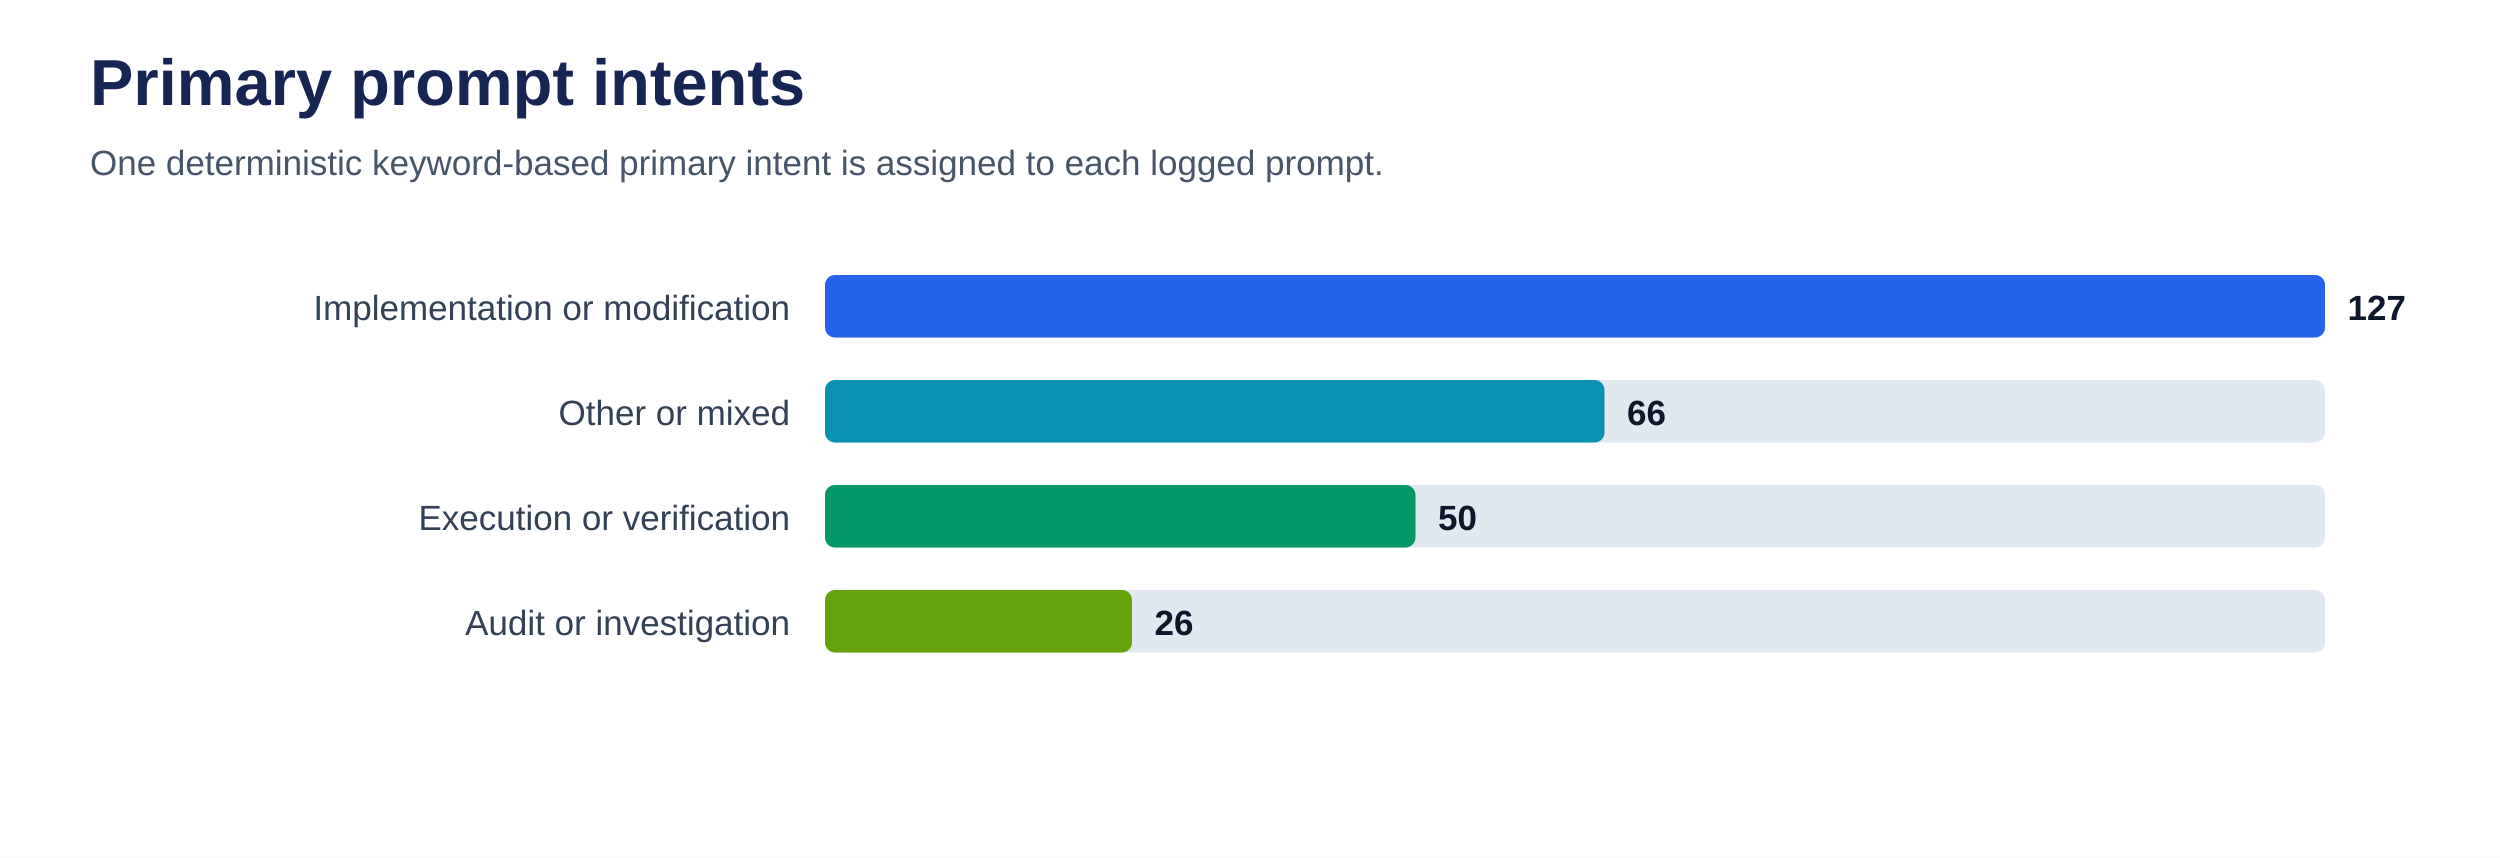
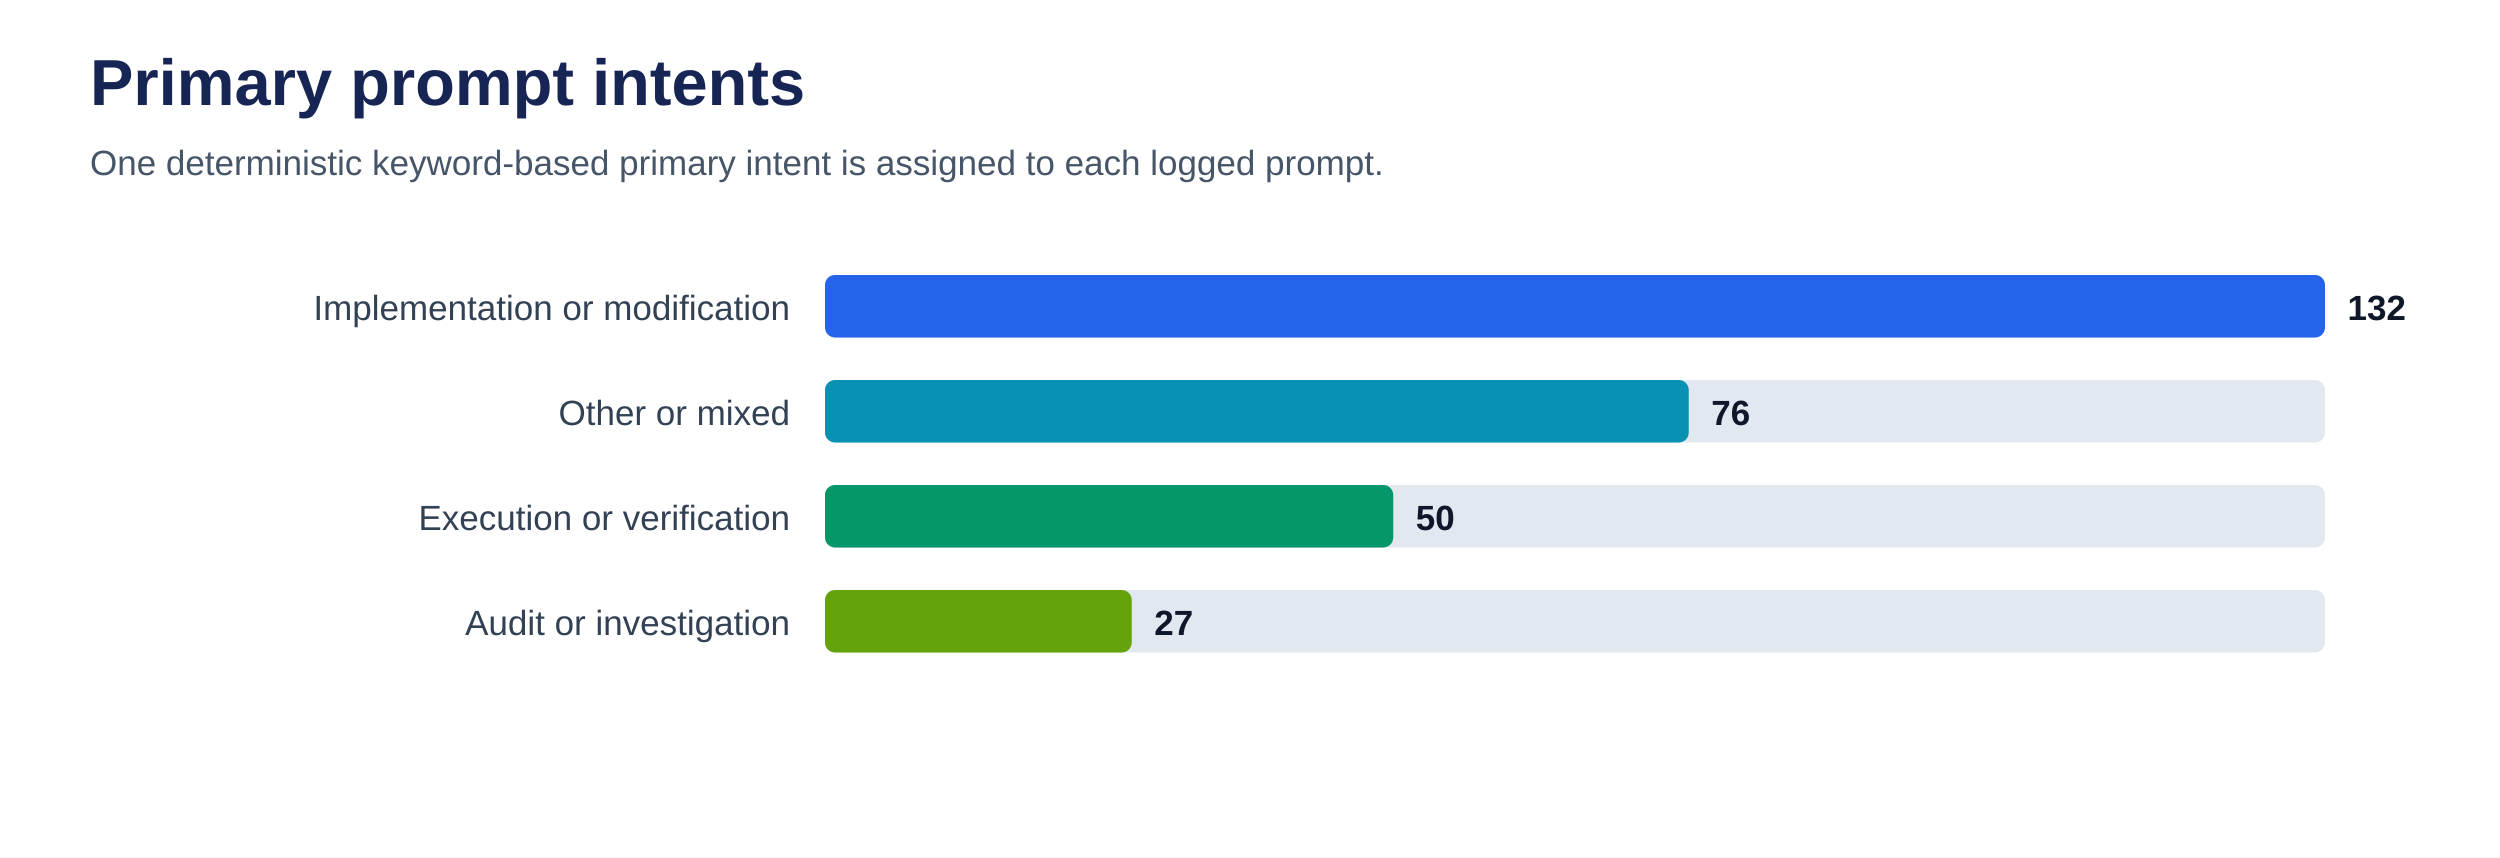
<svg xmlns="http://www.w3.org/2000/svg" viewBox="0 0 1000 343" role="img" aria-labelledby="title desc">
  <rect width="100%" height="100%" fill="#ffffff" />
  <text x="36" y="42" font-family="Arial, sans-serif" font-size="26" font-weight="700" fill="#172554">Primary prompt intents</text>
  <text x="36" y="70" font-family="Arial, sans-serif" font-size="14" fill="#475569">One deterministic keyword-based primary intent is assigned to each logged prompt.</text>
  <text x="316" y="128" text-anchor="end" font-family="Arial, sans-serif" font-size="14" fill="#334155">Implementation or modification</text>
  <rect x="330" y="110" width="600" height="25" rx="4" fill="#e2e8f0" />
  <rect x="330" y="110" width="600.0" height="25" rx="4" fill="#2563eb" />
-   <text x="939.0" y="128" font-family="Arial, sans-serif" font-size="14" font-weight="700" fill="#0f172a">127</text>
+   <text x="939.0" y="128" font-family="Arial, sans-serif" font-size="14" font-weight="700" fill="#0f172a">132</text>
  <text x="316" y="170" text-anchor="end" font-family="Arial, sans-serif" font-size="14" fill="#334155">Other or mixed</text>
  <rect x="330" y="152" width="600" height="25" rx="4" fill="#e2e8f0" />
-   <rect x="330" y="152" width="311.8" height="25" rx="4" fill="#0891b2" />
-   <text x="650.8" y="170" font-family="Arial, sans-serif" font-size="14" font-weight="700" fill="#0f172a">66</text>
+   <rect x="330" y="152" width="345.5" height="25" rx="4" fill="#0891b2" />
+   <text x="684.5" y="170" font-family="Arial, sans-serif" font-size="14" font-weight="700" fill="#0f172a">76</text>
  <text x="316" y="212" text-anchor="end" font-family="Arial, sans-serif" font-size="14" fill="#334155">Execution or verification</text>
  <rect x="330" y="194" width="600" height="25" rx="4" fill="#e2e8f0" />
-   <rect x="330" y="194" width="236.2" height="25" rx="4" fill="#059669" />
-   <text x="575.2" y="212" font-family="Arial, sans-serif" font-size="14" font-weight="700" fill="#0f172a">50</text>
+   <rect x="330" y="194" width="227.3" height="25" rx="4" fill="#059669" />
+   <text x="566.3" y="212" font-family="Arial, sans-serif" font-size="14" font-weight="700" fill="#0f172a">50</text>
  <text x="316" y="254" text-anchor="end" font-family="Arial, sans-serif" font-size="14" fill="#334155">Audit or investigation</text>
  <rect x="330" y="236" width="600" height="25" rx="4" fill="#e2e8f0" />
-   <rect x="330" y="236" width="122.8" height="25" rx="4" fill="#65a30d" />
-   <text x="461.8" y="254" font-family="Arial, sans-serif" font-size="14" font-weight="700" fill="#0f172a">26</text>
+   <rect x="330" y="236" width="122.7" height="25" rx="4" fill="#65a30d" />
+   <text x="461.7" y="254" font-family="Arial, sans-serif" font-size="14" font-weight="700" fill="#0f172a">27</text>
</svg>
